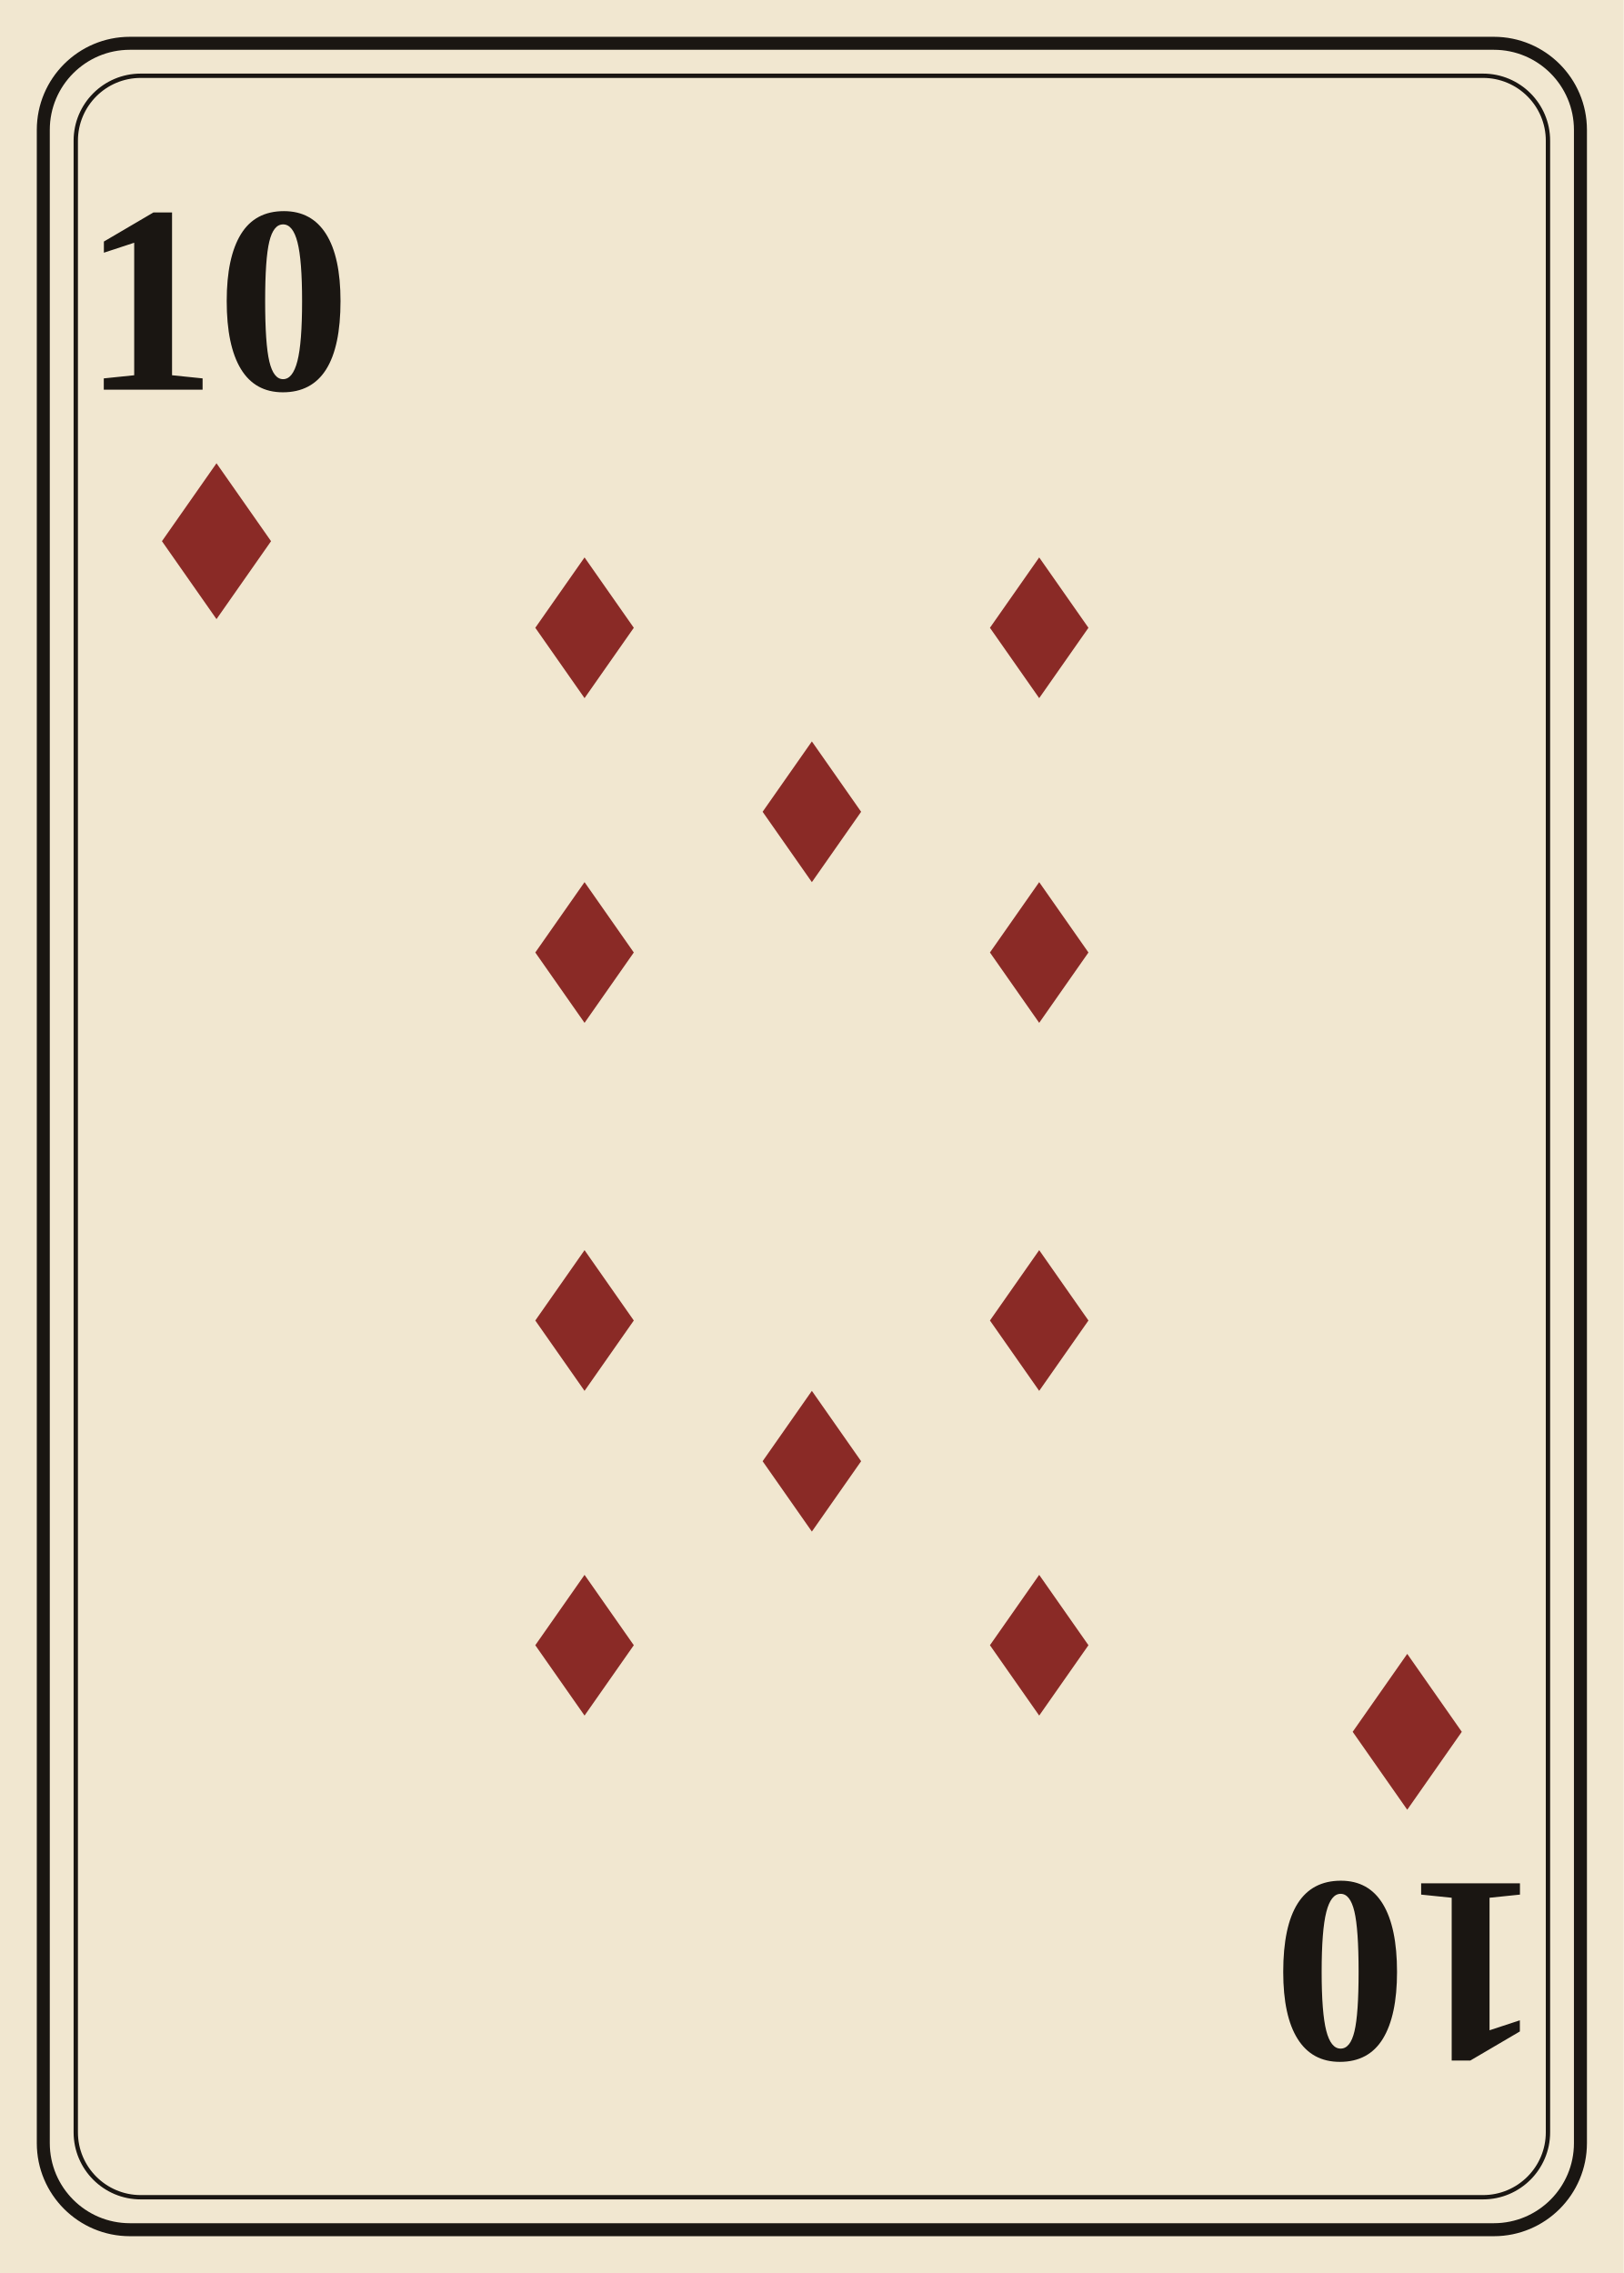
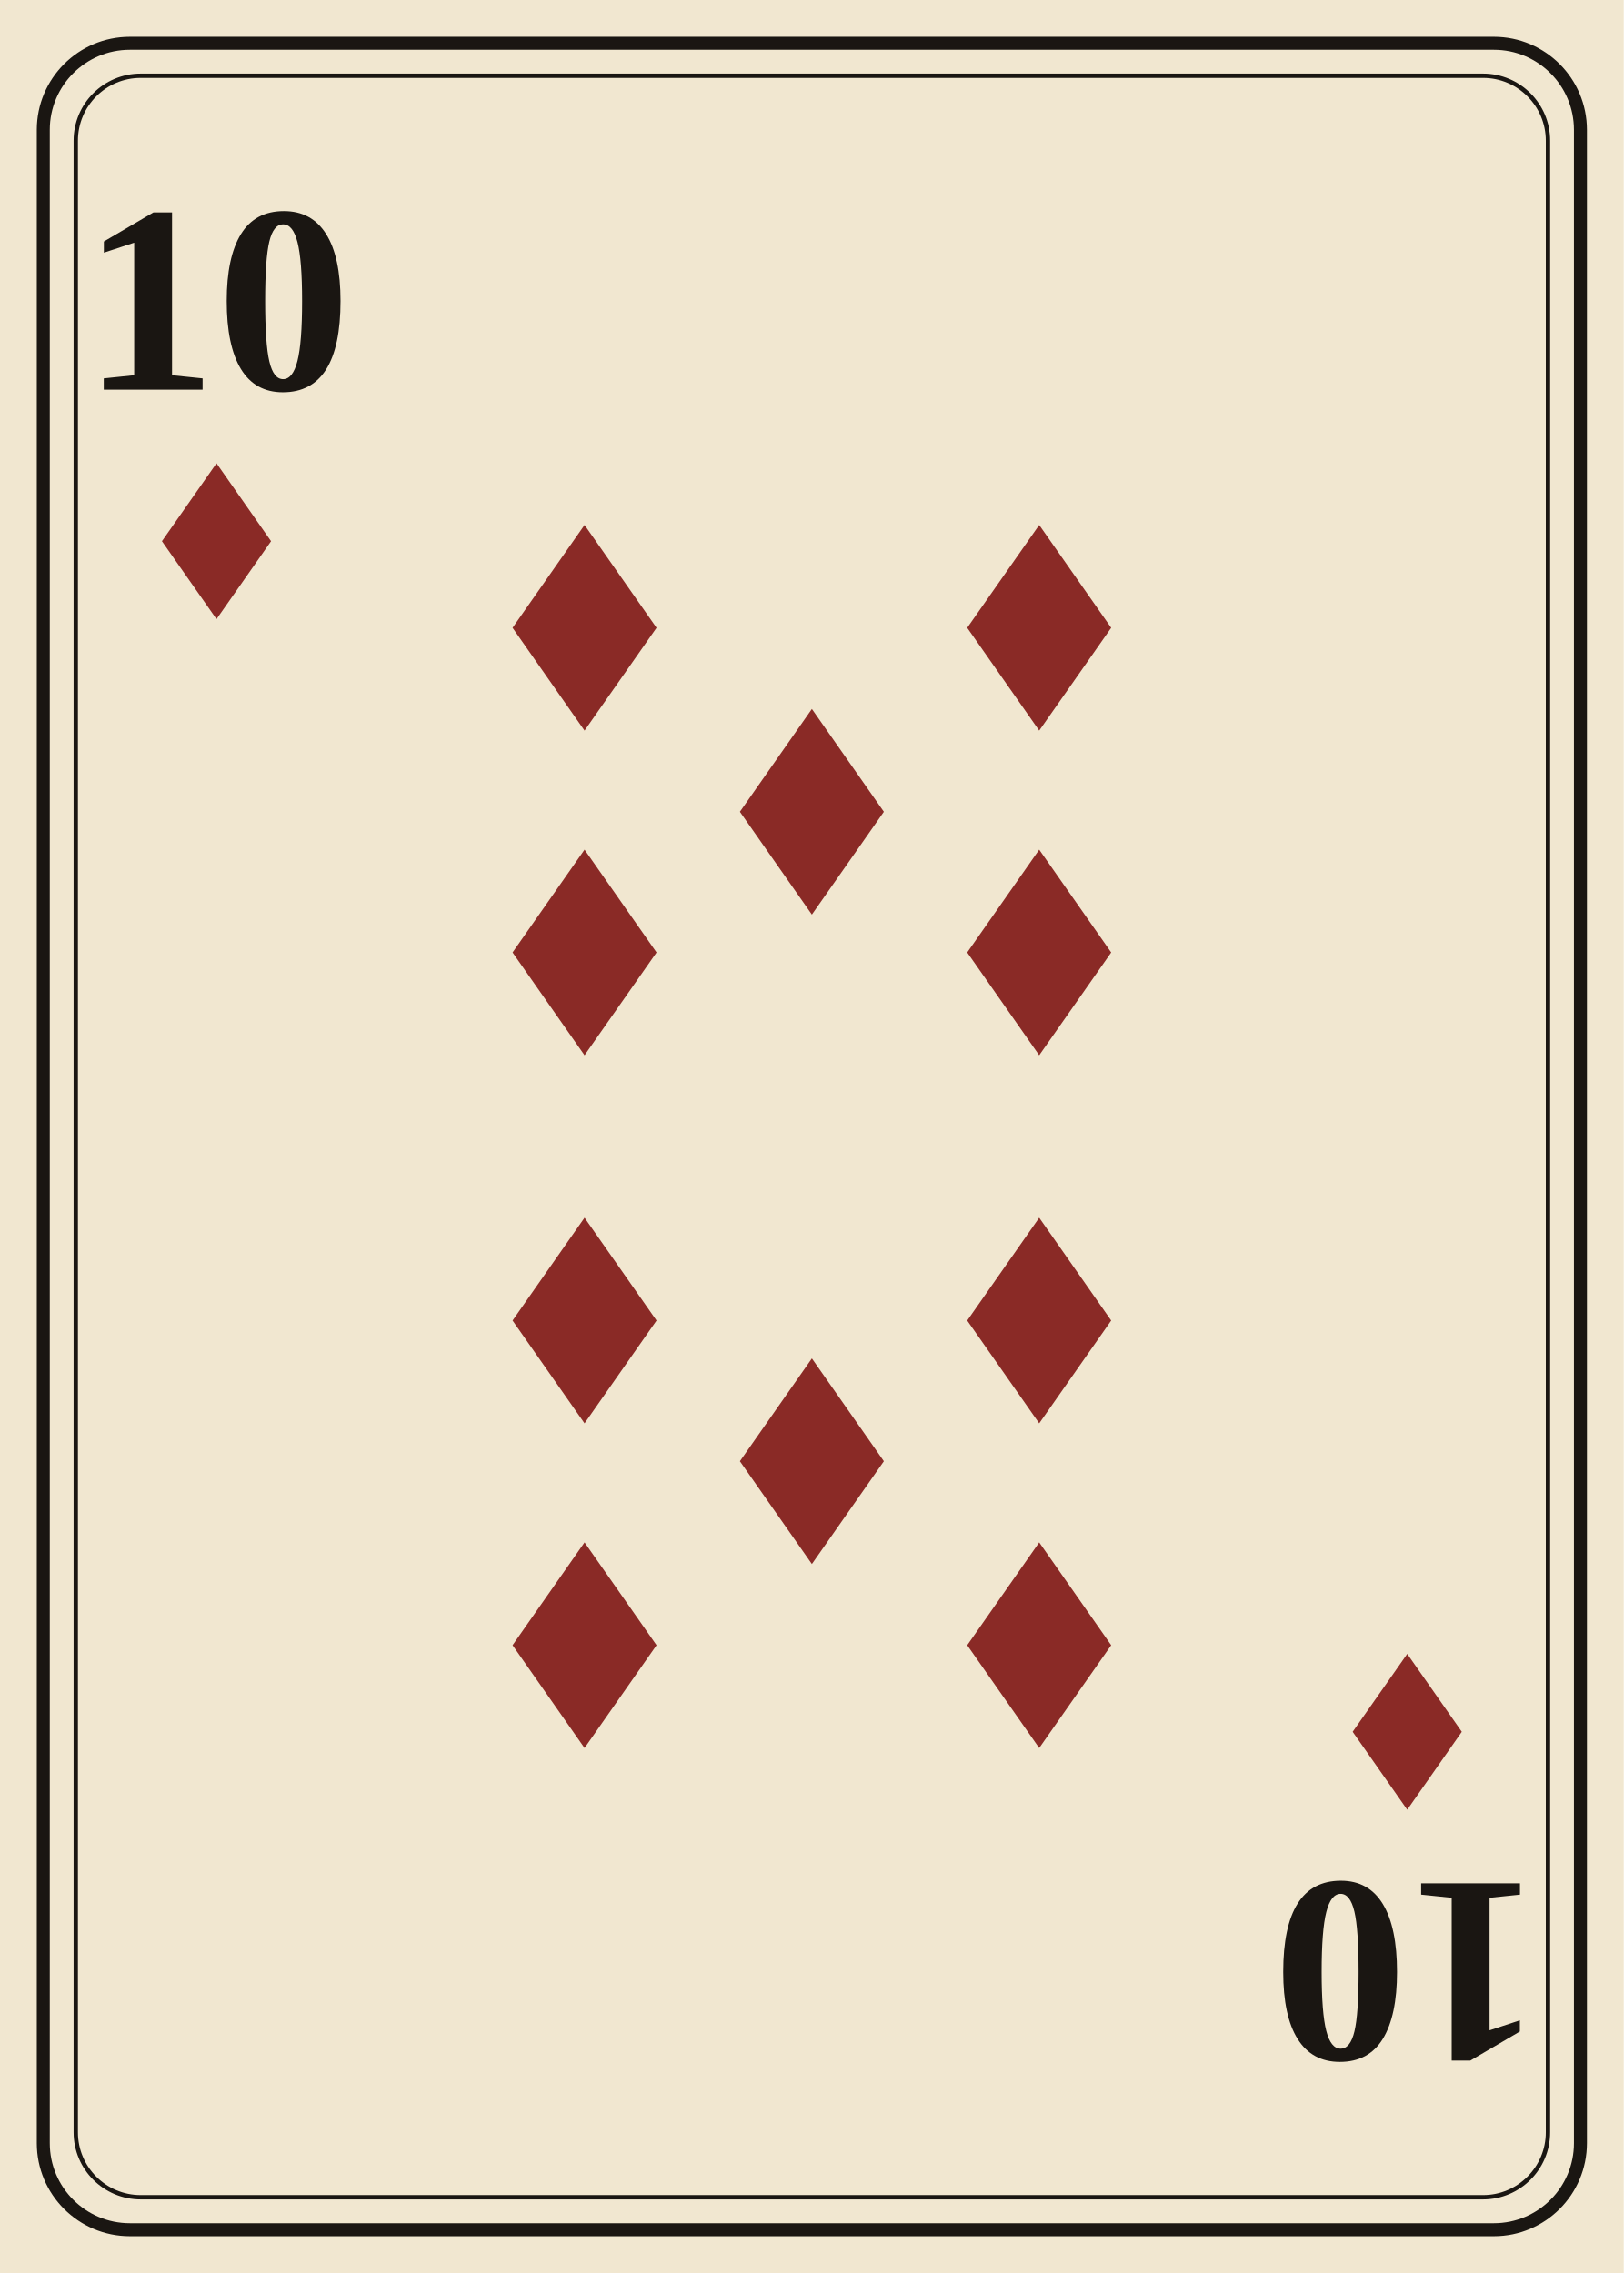
<svg xmlns="http://www.w3.org/2000/svg" viewBox="0 0 750 1050" width="750" height="1050">
  <rect width="750" height="1050" fill="#f1e7d0" />
  <rect x="20" y="20" width="710" height="1010" rx="40" ry="40" fill="none" stroke="#1a1612" stroke-width="6" />
  <rect x="35" y="35" width="680" height="980" rx="30" ry="30" fill="none" stroke="#1a1612" stroke-width="2" />
  <g font-family="Georgia, 'Times New Roman', serif" font-weight="700" fill="#1a1612">
    <text x="100" y="180" font-size="124" text-anchor="middle">10</text>
    <g transform="translate(100 250) scale(0.72)">
      <path d="M 0 -50 L 35 0 L 0 50 L -35 0 Z" fill="#8a2a26" />
    </g>
  </g>
  <g transform="rotate(180 375 525)">
    <g font-family="Georgia, 'Times New Roman', serif" font-weight="700" fill="#1a1612">
      <text x="100" y="180" font-size="124" text-anchor="middle">10</text>
      <g transform="translate(100 250) scale(0.72)">
        <path d="M 0 -50 L 35 0 L 0 50 L -35 0 Z" fill="#8a2a26" />
      </g>
    </g>
  </g>
-   <g transform="translate(270 290) rotate(0) scale(0.65)">
+   <g transform="translate(270 290) rotate(0) scale(0.95)">
    <path d="M 0 -50 L 35 0 L 0 50 L -35 0 Z" fill="#8a2a26" />
  </g>
-   <g transform="translate(480 290) rotate(0) scale(0.65)">
+   <g transform="translate(480 290) rotate(0) scale(0.95)">
    <path d="M 0 -50 L 35 0 L 0 50 L -35 0 Z" fill="#8a2a26" />
  </g>
-   <g transform="translate(375 375) rotate(0) scale(0.65)">
+   <g transform="translate(375 375) rotate(0) scale(0.95)">
    <path d="M 0 -50 L 35 0 L 0 50 L -35 0 Z" fill="#8a2a26" />
  </g>
-   <g transform="translate(270 440) rotate(0) scale(0.65)">
+   <g transform="translate(270 440) rotate(0) scale(0.95)">
    <path d="M 0 -50 L 35 0 L 0 50 L -35 0 Z" fill="#8a2a26" />
  </g>
-   <g transform="translate(480 440) rotate(0) scale(0.65)">
+   <g transform="translate(480 440) rotate(0) scale(0.95)">
    <path d="M 0 -50 L 35 0 L 0 50 L -35 0 Z" fill="#8a2a26" />
  </g>
-   <g transform="translate(270 610) rotate(180) scale(0.65)">
+   <g transform="translate(270 610) rotate(180) scale(0.95)">
    <path d="M 0 -50 L 35 0 L 0 50 L -35 0 Z" fill="#8a2a26" />
  </g>
-   <g transform="translate(480 610) rotate(180) scale(0.65)">
+   <g transform="translate(480 610) rotate(180) scale(0.95)">
    <path d="M 0 -50 L 35 0 L 0 50 L -35 0 Z" fill="#8a2a26" />
  </g>
-   <g transform="translate(375 675) rotate(180) scale(0.65)">
+   <g transform="translate(375 675) rotate(180) scale(0.95)">
    <path d="M 0 -50 L 35 0 L 0 50 L -35 0 Z" fill="#8a2a26" />
  </g>
-   <g transform="translate(270 760) rotate(180) scale(0.65)">
+   <g transform="translate(270 760) rotate(180) scale(0.95)">
    <path d="M 0 -50 L 35 0 L 0 50 L -35 0 Z" fill="#8a2a26" />
  </g>
-   <g transform="translate(480 760) rotate(180) scale(0.65)">
+   <g transform="translate(480 760) rotate(180) scale(0.95)">
    <path d="M 0 -50 L 35 0 L 0 50 L -35 0 Z" fill="#8a2a26" />
  </g>
</svg>
